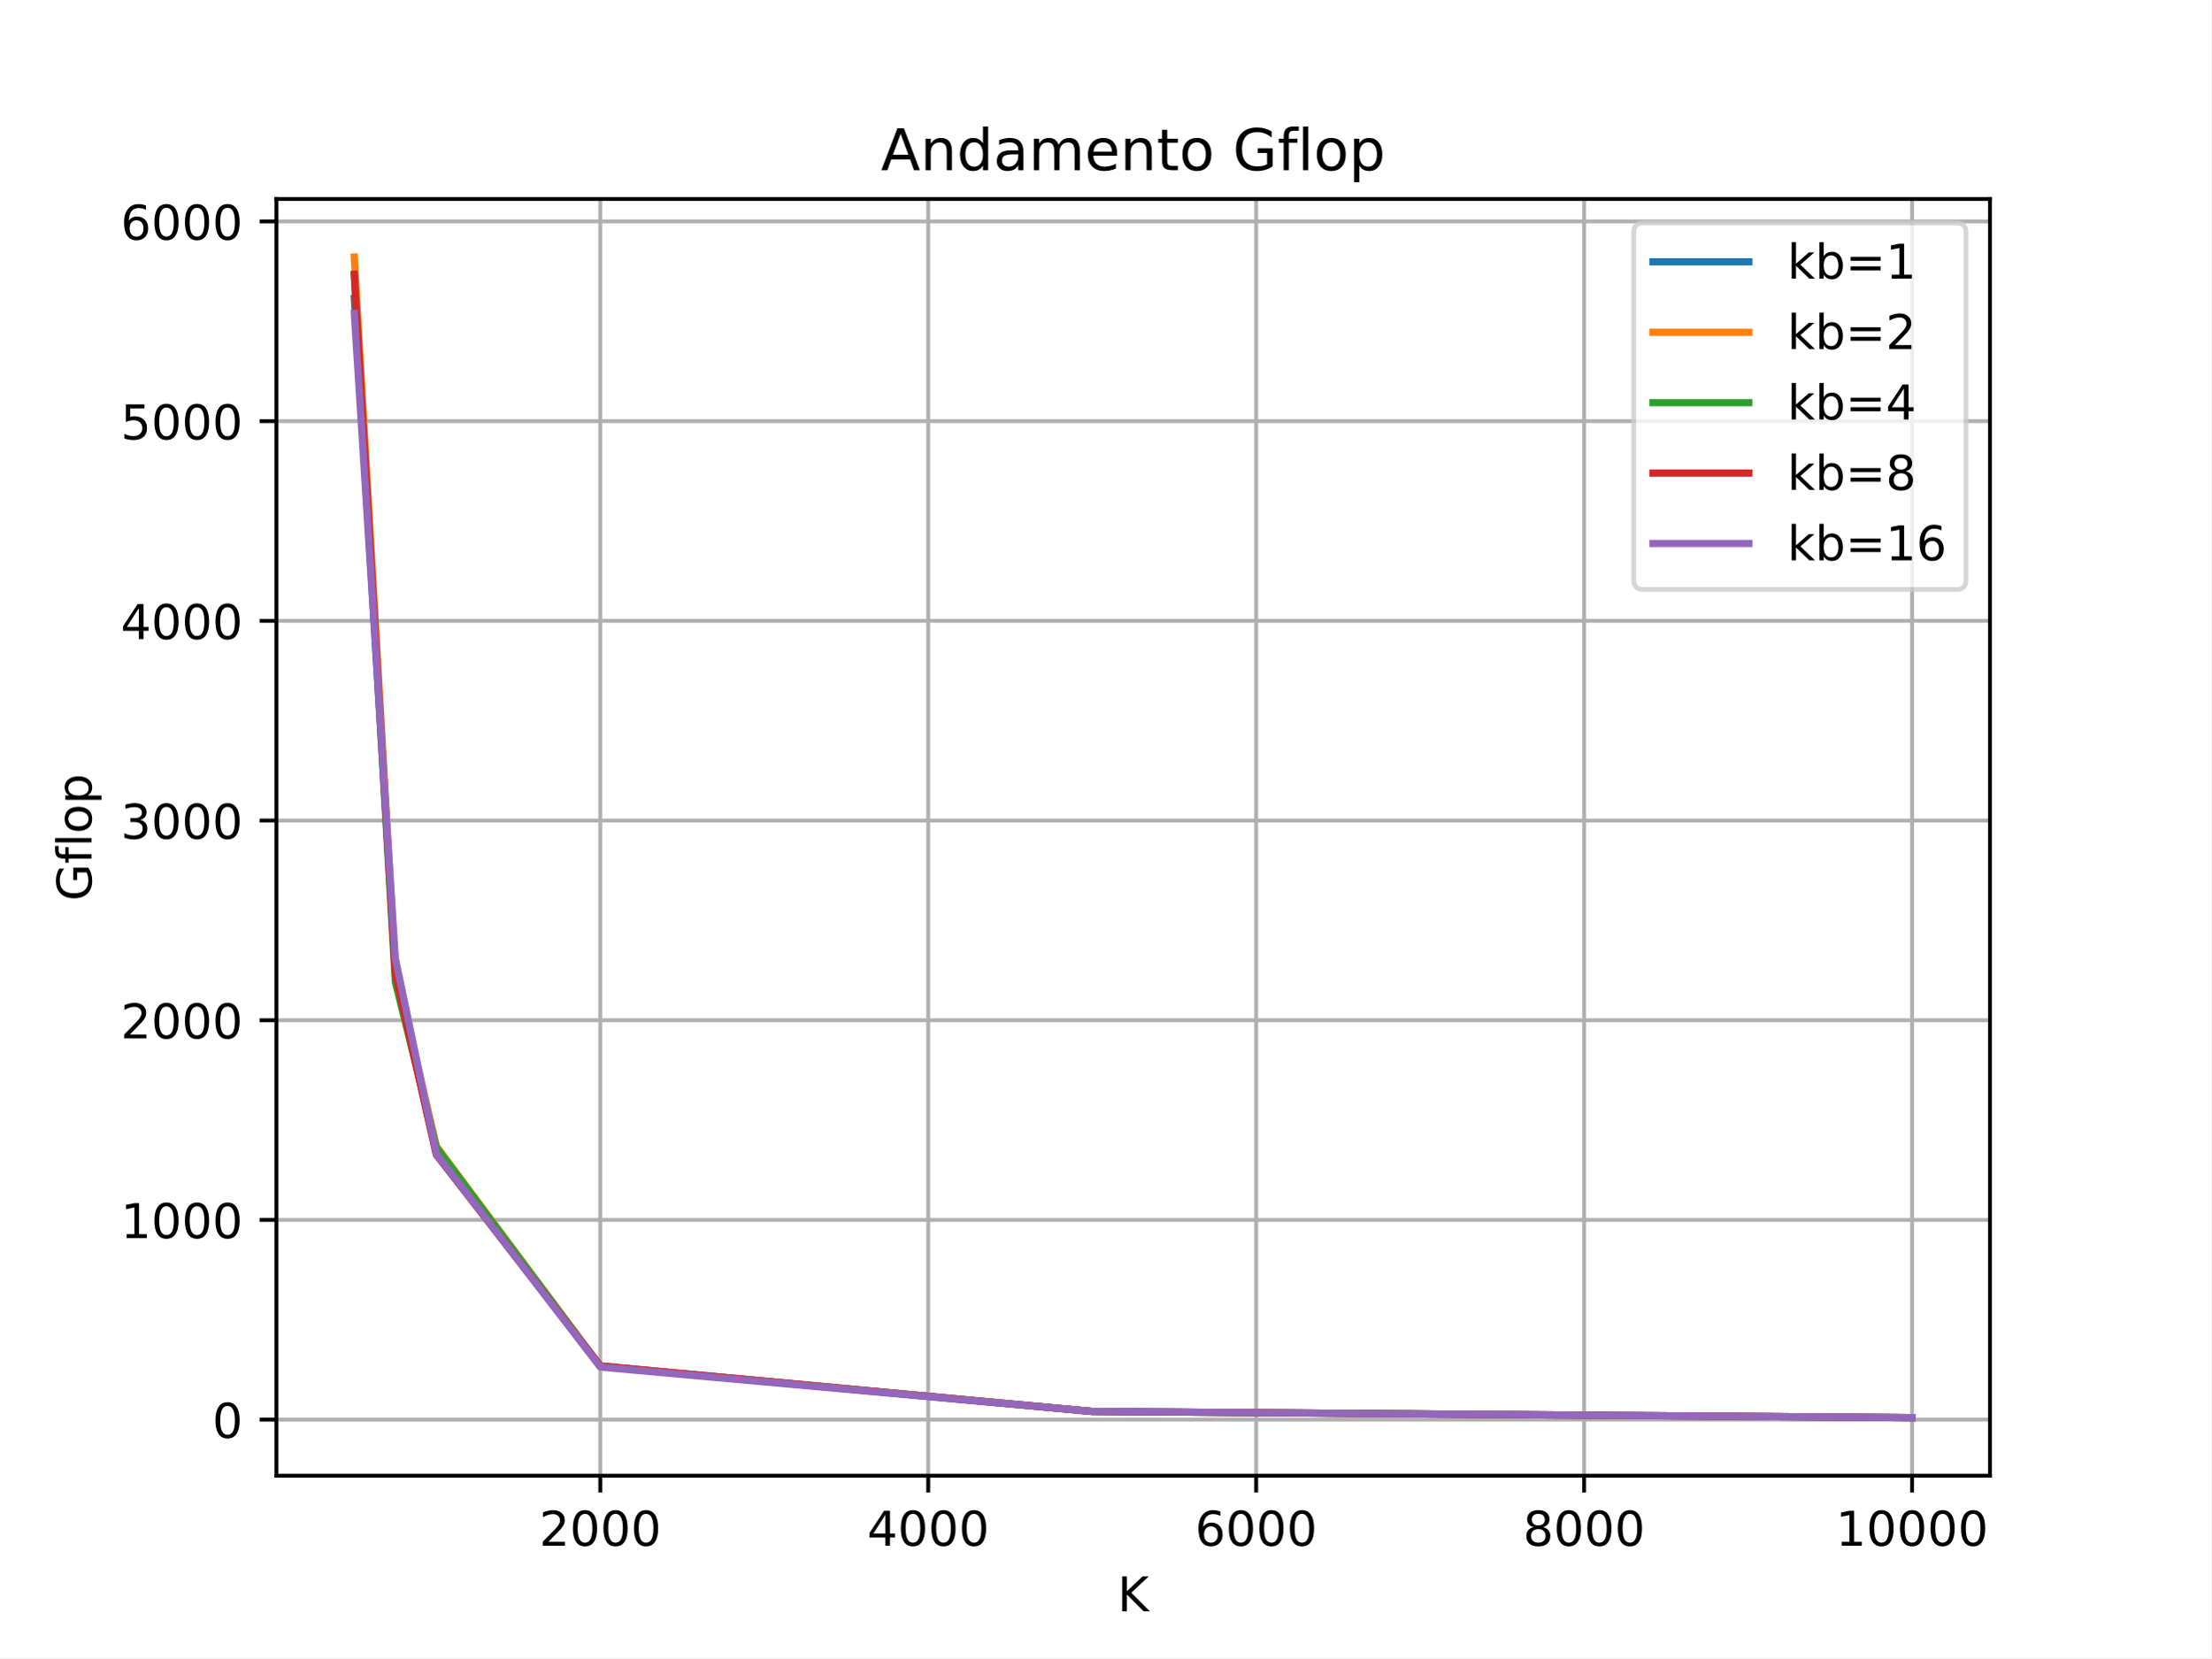
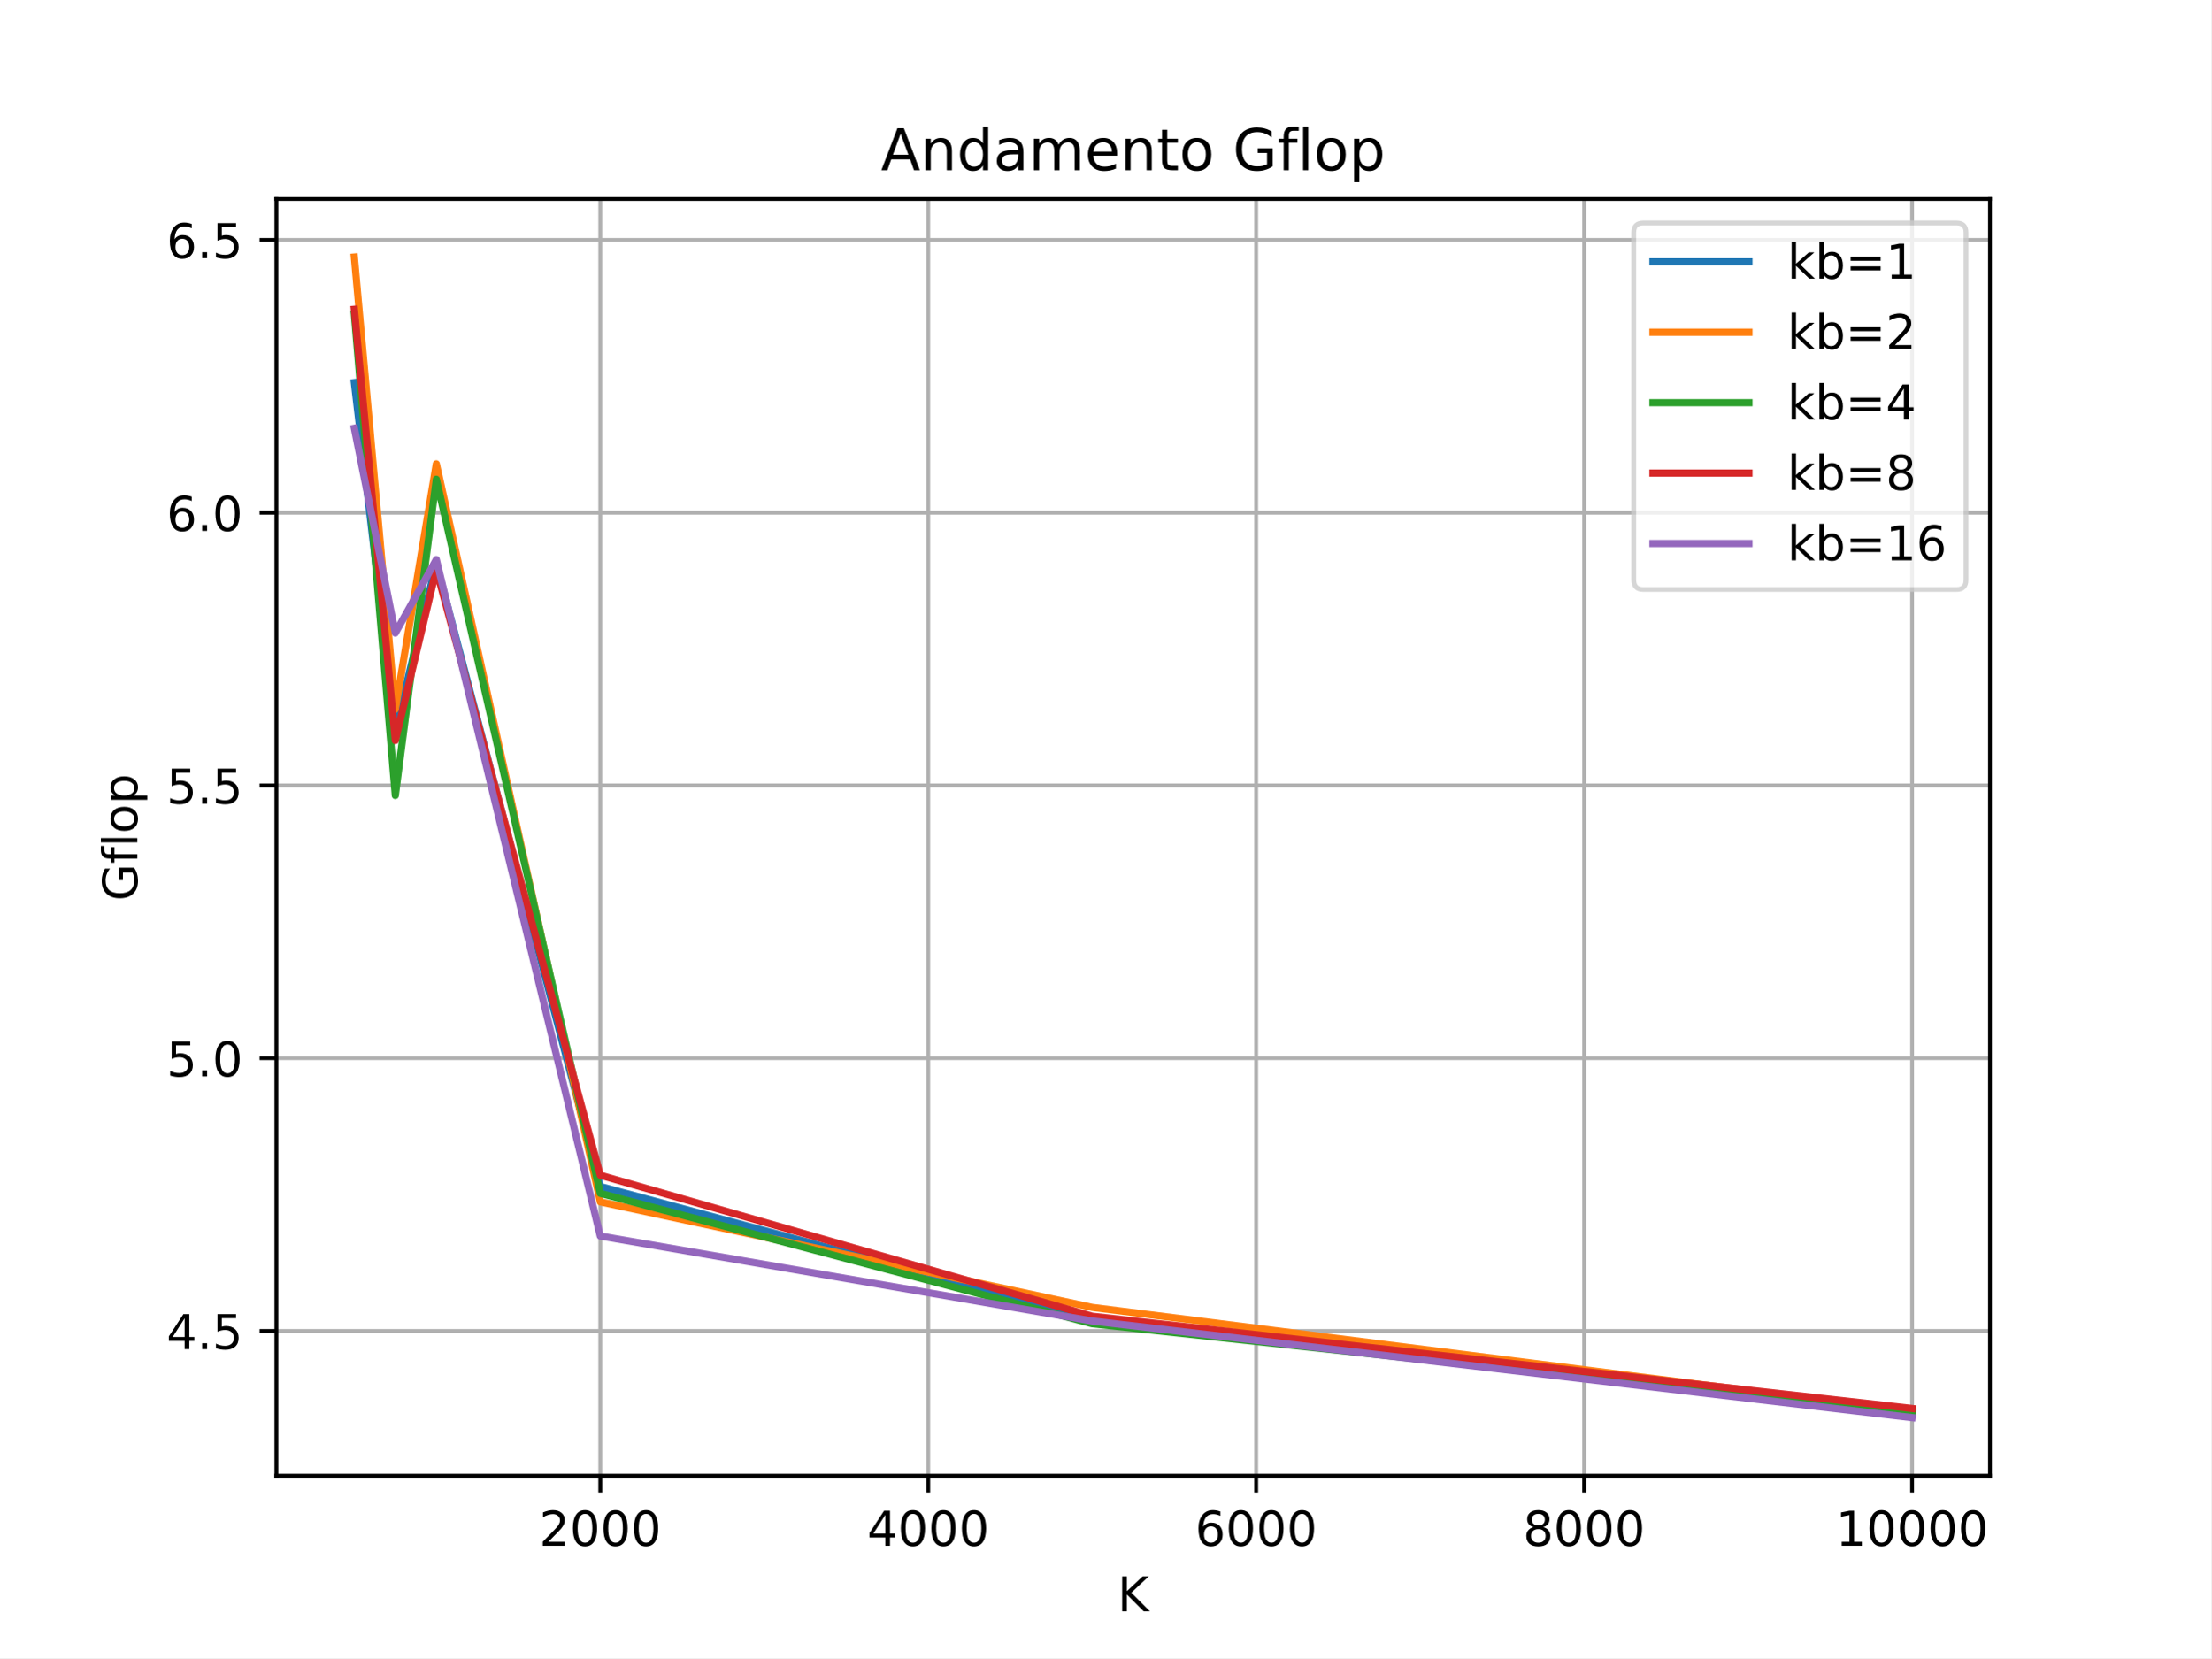
<svg xmlns="http://www.w3.org/2000/svg" xmlns:xlink="http://www.w3.org/1999/xlink" width="460.8pt" height="345.6pt" viewBox="0 0 460.8 345.6" version="1.1">
  <defs>
    <style type="text/css">*{stroke-linejoin: round; stroke-linecap: butt}</style>
  </defs>
  <g id="figure_1">
    <g id="patch_1">
      <path d="M 0 345.6  L 460.8 345.6  L 460.8 0  L 0 0  z " style="fill: #ffffff" />
    </g>
    <g id="axes_1">
      <g id="patch_2">
        <path d="M 57.6 307.584  L 414.72 307.584  L 414.72 41.472  L 57.6 41.472  z " style="fill: #ffffff" />
      </g>
      <g id="matplotlib.axis_1">
        <g id="xtick_1">
          <g id="line2d_1">
-             <path d="M 125.094 307.584  L 125.094 41.472  " clip-path="url(#pf4c944eed8)" style="fill: none; stroke: #b0b0b0; stroke-width: 0.8; stroke-linecap: square" />
+             <path d="M 125.094 307.584  L 125.094 41.472  " clip-path="url(#pa78551fc61)" style="fill: none; stroke: #b0b0b0; stroke-width: 0.8; stroke-linecap: square" />
          </g>
          <g id="line2d_2">
            <defs>
-               <path id="m364b239ade" d="M 0 0  L 0 3.5  " style="stroke: #000000; stroke-width: 0.8" />
-             </defs>
-             <g>
-               <use xlink:href="#m364b239ade" x="125.094" y="307.584" style="stroke: #000000; stroke-width: 0.8" />
+               <path id="m3f046bd1a7" d="M 0 0  L 0 3.5  " style="stroke: #000000; stroke-width: 0.8" />
+             </defs>
+             <g>
+               <use xlink:href="#m3f046bd1a7" x="125.094" y="307.584" style="stroke: #000000; stroke-width: 0.8" />
            </g>
          </g>
          <g id="text_1">
            <g transform="translate(112.369 322.1824) scale(0.1 -0.1)">
              <defs>
                <path id="DejaVuSans-32" d="M 1228 531  L 3431 531  L 3431 0  L 469 0  L 469 531  Q 828 903 1448 1529  Q 2069 2156 2228 2338  Q 2531 2678 2651 2914  Q 2772 3150 2772 3378  Q 2772 3750 2511 3984  Q 2250 4219 1831 4219  Q 1534 4219 1204 4116  Q 875 4013 500 3803  L 500 4441  Q 881 4594 1212 4672  Q 1544 4750 1819 4750  Q 2544 4750 2975 4387  Q 3406 4025 3406 3419  Q 3406 3131 3298 2873  Q 3191 2616 2906 2266  Q 2828 2175 2409 1742  Q 1991 1309 1228 531  z " transform="scale(0.015625)" />
                <path id="DejaVuSans-30" d="M 2034 4250  Q 1547 4250 1301 3770  Q 1056 3291 1056 2328  Q 1056 1369 1301 889  Q 1547 409 2034 409  Q 2525 409 2770 889  Q 3016 1369 3016 2328  Q 3016 3291 2770 3770  Q 2525 4250 2034 4250  z M 2034 4750  Q 2819 4750 3233 4129  Q 3647 3509 3647 2328  Q 3647 1150 3233 529  Q 2819 -91 2034 -91  Q 1250 -91 836 529  Q 422 1150 422 2328  Q 422 3509 836 4129  Q 1250 4750 2034 4750  z " transform="scale(0.015625)" />
              </defs>
              <use xlink:href="#DejaVuSans-32" />
              <use xlink:href="#DejaVuSans-30" x="63.623" />
              <use xlink:href="#DejaVuSans-30" x="127.246" />
              <use xlink:href="#DejaVuSans-30" x="190.869" />
            </g>
          </g>
        </g>
        <g id="xtick_2">
          <g id="line2d_3">
-             <path d="M 193.442 307.584  L 193.442 41.472  " clip-path="url(#pf4c944eed8)" style="fill: none; stroke: #b0b0b0; stroke-width: 0.8; stroke-linecap: square" />
+             <path d="M 193.442 307.584  L 193.442 41.472  " clip-path="url(#pa78551fc61)" style="fill: none; stroke: #b0b0b0; stroke-width: 0.8; stroke-linecap: square" />
          </g>
          <g id="line2d_4">
            <g>
-               <use xlink:href="#m364b239ade" x="193.442" y="307.584" style="stroke: #000000; stroke-width: 0.8" />
+               <use xlink:href="#m3f046bd1a7" x="193.442" y="307.584" style="stroke: #000000; stroke-width: 0.8" />
            </g>
          </g>
          <g id="text_2">
            <g transform="translate(180.7173 322.1824) scale(0.1 -0.1)">
              <defs>
                <path id="DejaVuSans-34" d="M 2419 4116  L 825 1625  L 2419 1625  L 2419 4116  z M 2253 4666  L 3047 4666  L 3047 1625  L 3713 1625  L 3713 1100  L 3047 1100  L 3047 0  L 2419 0  L 2419 1100  L 313 1100  L 313 1709  L 2253 4666  z " transform="scale(0.015625)" />
              </defs>
              <use xlink:href="#DejaVuSans-34" />
              <use xlink:href="#DejaVuSans-30" x="63.623" />
              <use xlink:href="#DejaVuSans-30" x="127.246" />
              <use xlink:href="#DejaVuSans-30" x="190.869" />
            </g>
          </g>
        </g>
        <g id="xtick_3">
          <g id="line2d_5">
-             <path d="M 261.791 307.584  L 261.791 41.472  " clip-path="url(#pf4c944eed8)" style="fill: none; stroke: #b0b0b0; stroke-width: 0.8; stroke-linecap: square" />
+             <path d="M 261.791 307.584  L 261.791 41.472  " clip-path="url(#pa78551fc61)" style="fill: none; stroke: #b0b0b0; stroke-width: 0.8; stroke-linecap: square" />
          </g>
          <g id="line2d_6">
            <g>
-               <use xlink:href="#m364b239ade" x="261.791" y="307.584" style="stroke: #000000; stroke-width: 0.8" />
+               <use xlink:href="#m3f046bd1a7" x="261.791" y="307.584" style="stroke: #000000; stroke-width: 0.8" />
            </g>
          </g>
          <g id="text_3">
            <g transform="translate(249.0656 322.1824) scale(0.1 -0.1)">
              <defs>
                <path id="DejaVuSans-36" d="M 2113 2584  Q 1688 2584 1439 2293  Q 1191 2003 1191 1497  Q 1191 994 1439 701  Q 1688 409 2113 409  Q 2538 409 2786 701  Q 3034 994 3034 1497  Q 3034 2003 2786 2293  Q 2538 2584 2113 2584  z M 3366 4563  L 3366 3988  Q 3128 4100 2886 4159  Q 2644 4219 2406 4219  Q 1781 4219 1451 3797  Q 1122 3375 1075 2522  Q 1259 2794 1537 2939  Q 1816 3084 2150 3084  Q 2853 3084 3261 2657  Q 3669 2231 3669 1497  Q 3669 778 3244 343  Q 2819 -91 2113 -91  Q 1303 -91 875 529  Q 447 1150 447 2328  Q 447 3434 972 4092  Q 1497 4750 2381 4750  Q 2619 4750 2861 4703  Q 3103 4656 3366 4563  z " transform="scale(0.015625)" />
              </defs>
              <use xlink:href="#DejaVuSans-36" />
              <use xlink:href="#DejaVuSans-30" x="63.623" />
              <use xlink:href="#DejaVuSans-30" x="127.246" />
              <use xlink:href="#DejaVuSans-30" x="190.869" />
            </g>
          </g>
        </g>
        <g id="xtick_4">
          <g id="line2d_7">
-             <path d="M 330.139 307.584  L 330.139 41.472  " clip-path="url(#pf4c944eed8)" style="fill: none; stroke: #b0b0b0; stroke-width: 0.8; stroke-linecap: square" />
+             <path d="M 330.139 307.584  L 330.139 41.472  " clip-path="url(#pa78551fc61)" style="fill: none; stroke: #b0b0b0; stroke-width: 0.8; stroke-linecap: square" />
          </g>
          <g id="line2d_8">
            <g>
-               <use xlink:href="#m364b239ade" x="330.139" y="307.584" style="stroke: #000000; stroke-width: 0.8" />
+               <use xlink:href="#m3f046bd1a7" x="330.139" y="307.584" style="stroke: #000000; stroke-width: 0.8" />
            </g>
          </g>
          <g id="text_4">
            <g transform="translate(317.4139 322.1824) scale(0.1 -0.1)">
              <defs>
                <path id="DejaVuSans-38" d="M 2034 2216  Q 1584 2216 1326 1975  Q 1069 1734 1069 1313  Q 1069 891 1326 650  Q 1584 409 2034 409  Q 2484 409 2743 651  Q 3003 894 3003 1313  Q 3003 1734 2745 1975  Q 2488 2216 2034 2216  z M 1403 2484  Q 997 2584 770 2862  Q 544 3141 544 3541  Q 544 4100 942 4425  Q 1341 4750 2034 4750  Q 2731 4750 3128 4425  Q 3525 4100 3525 3541  Q 3525 3141 3298 2862  Q 3072 2584 2669 2484  Q 3125 2378 3379 2068  Q 3634 1759 3634 1313  Q 3634 634 3220 271  Q 2806 -91 2034 -91  Q 1263 -91 848 271  Q 434 634 434 1313  Q 434 1759 690 2068  Q 947 2378 1403 2484  z M 1172 3481  Q 1172 3119 1398 2916  Q 1625 2713 2034 2713  Q 2441 2713 2670 2916  Q 2900 3119 2900 3481  Q 2900 3844 2670 4047  Q 2441 4250 2034 4250  Q 1625 4250 1398 4047  Q 1172 3844 1172 3481  z " transform="scale(0.015625)" />
              </defs>
              <use xlink:href="#DejaVuSans-38" />
              <use xlink:href="#DejaVuSans-30" x="63.623" />
              <use xlink:href="#DejaVuSans-30" x="127.246" />
              <use xlink:href="#DejaVuSans-30" x="190.869" />
            </g>
          </g>
        </g>
        <g id="xtick_5">
          <g id="line2d_9">
-             <path d="M 398.487 307.584  L 398.487 41.472  " clip-path="url(#pf4c944eed8)" style="fill: none; stroke: #b0b0b0; stroke-width: 0.8; stroke-linecap: square" />
+             <path d="M 398.487 307.584  L 398.487 41.472  " clip-path="url(#pa78551fc61)" style="fill: none; stroke: #b0b0b0; stroke-width: 0.8; stroke-linecap: square" />
          </g>
          <g id="line2d_10">
            <g>
-               <use xlink:href="#m364b239ade" x="398.487" y="307.584" style="stroke: #000000; stroke-width: 0.8" />
+               <use xlink:href="#m3f046bd1a7" x="398.487" y="307.584" style="stroke: #000000; stroke-width: 0.8" />
            </g>
          </g>
          <g id="text_5">
            <g transform="translate(382.581 322.1824) scale(0.1 -0.1)">
              <defs>
                <path id="DejaVuSans-31" d="M 794 531  L 1825 531  L 1825 4091  L 703 3866  L 703 4441  L 1819 4666  L 2450 4666  L 2450 531  L 3481 531  L 3481 0  L 794 0  L 794 531  z " transform="scale(0.015625)" />
              </defs>
              <use xlink:href="#DejaVuSans-31" />
              <use xlink:href="#DejaVuSans-30" x="63.623" />
              <use xlink:href="#DejaVuSans-30" x="127.246" />
              <use xlink:href="#DejaVuSans-30" x="190.869" />
              <use xlink:href="#DejaVuSans-30" x="254.492" />
            </g>
          </g>
        </g>
        <g id="text_6">
          <g transform="translate(232.8811 335.8606) scale(0.1 -0.1)">
            <defs>
              <path id="DejaVuSans-4b" d="M 628 4666  L 1259 4666  L 1259 2694  L 3353 4666  L 4166 4666  L 1850 2491  L 4331 0  L 3500 0  L 1259 2247  L 1259 0  L 628 0  L 628 4666  z " transform="scale(0.015625)" />
            </defs>
            <use xlink:href="#DejaVuSans-4b" />
          </g>
        </g>
      </g>
      <g id="matplotlib.axis_2">
        <g id="ytick_1">
          <g id="line2d_11">
-             <path d="M 57.6 295.895  L 414.72 295.895  " clip-path="url(#pf4c944eed8)" style="fill: none; stroke: #b0b0b0; stroke-width: 0.8; stroke-linecap: square" />
+             <path d="M 57.6 277.404  L 414.72 277.404  " clip-path="url(#pa78551fc61)" style="fill: none; stroke: #b0b0b0; stroke-width: 0.8; stroke-linecap: square" />
          </g>
          <g id="line2d_12">
            <defs>
-               <path id="m6dbab67604" d="M 0 0  L -3.5 0  " style="stroke: #000000; stroke-width: 0.8" />
-             </defs>
-             <g>
-               <use xlink:href="#m6dbab67604" x="57.6" y="295.895" style="stroke: #000000; stroke-width: 0.8" />
+               <path id="m34670c5e4b" d="M 0 0  L -3.5 0  " style="stroke: #000000; stroke-width: 0.8" />
+             </defs>
+             <g>
+               <use xlink:href="#m34670c5e4b" x="57.6" y="277.404" style="stroke: #000000; stroke-width: 0.8" />
            </g>
          </g>
          <g id="text_7">
-             <g transform="translate(44.2375 299.6938) scale(0.1 -0.1)">
-               <use xlink:href="#DejaVuSans-30" />
+             <g transform="translate(34.69687 281.2031) scale(0.1 -0.1)">
+               <defs>
+                 <path id="DejaVuSans-2e" d="M 684 794  L 1344 794  L 1344 0  L 684 0  L 684 794  z " transform="scale(0.015625)" />
+                 <path id="DejaVuSans-35" d="M 691 4666  L 3169 4666  L 3169 4134  L 1269 4134  L 1269 2991  Q 1406 3038 1543 3061  Q 1681 3084 1819 3084  Q 2600 3084 3056 2656  Q 3513 2228 3513 1497  Q 3513 744 3044 326  Q 2575 -91 1722 -91  Q 1428 -91 1123 -41  Q 819 9 494 109  L 494 744  Q 775 591 1075 516  Q 1375 441 1709 441  Q 2250 441 2565 725  Q 2881 1009 2881 1497  Q 2881 1984 2565 2268  Q 2250 2553 1709 2553  Q 1456 2553 1204 2497  Q 953 2441 691 2322  L 691 4666  z " transform="scale(0.015625)" />
+               </defs>
+               <use xlink:href="#DejaVuSans-34" />
+               <use xlink:href="#DejaVuSans-2e" x="63.623" />
+               <use xlink:href="#DejaVuSans-35" x="95.41" />
            </g>
          </g>
        </g>
        <g id="ytick_2">
          <g id="line2d_13">
-             <path d="M 57.6 254.271  L 414.72 254.271  " clip-path="url(#pf4c944eed8)" style="fill: none; stroke: #b0b0b0; stroke-width: 0.8; stroke-linecap: square" />
+             <path d="M 57.6 220.554  L 414.72 220.554  " clip-path="url(#pa78551fc61)" style="fill: none; stroke: #b0b0b0; stroke-width: 0.8; stroke-linecap: square" />
          </g>
          <g id="line2d_14">
            <g>
-               <use xlink:href="#m6dbab67604" x="57.6" y="254.271" style="stroke: #000000; stroke-width: 0.8" />
+               <use xlink:href="#m34670c5e4b" x="57.6" y="220.554" style="stroke: #000000; stroke-width: 0.8" />
            </g>
          </g>
          <g id="text_8">
-             <g transform="translate(25.15 258.0698) scale(0.1 -0.1)">
-               <use xlink:href="#DejaVuSans-31" />
-               <use xlink:href="#DejaVuSans-30" x="63.623" />
-               <use xlink:href="#DejaVuSans-30" x="127.246" />
-               <use xlink:href="#DejaVuSans-30" x="190.869" />
+             <g transform="translate(34.69687 224.3537) scale(0.1 -0.1)">
+               <use xlink:href="#DejaVuSans-35" />
+               <use xlink:href="#DejaVuSans-2e" x="63.623" />
+               <use xlink:href="#DejaVuSans-30" x="95.41" />
            </g>
          </g>
        </g>
        <g id="ytick_3">
          <g id="line2d_15">
-             <path d="M 57.6 212.647  L 414.72 212.647  " clip-path="url(#pf4c944eed8)" style="fill: none; stroke: #b0b0b0; stroke-width: 0.8; stroke-linecap: square" />
+             <path d="M 57.6 163.705  L 414.72 163.705  " clip-path="url(#pa78551fc61)" style="fill: none; stroke: #b0b0b0; stroke-width: 0.8; stroke-linecap: square" />
          </g>
          <g id="line2d_16">
            <g>
-               <use xlink:href="#m6dbab67604" x="57.6" y="212.647" style="stroke: #000000; stroke-width: 0.8" />
+               <use xlink:href="#m34670c5e4b" x="57.6" y="163.705" style="stroke: #000000; stroke-width: 0.8" />
            </g>
          </g>
          <g id="text_9">
-             <g transform="translate(25.15 216.4459) scale(0.1 -0.1)">
-               <use xlink:href="#DejaVuSans-32" />
-               <use xlink:href="#DejaVuSans-30" x="63.623" />
-               <use xlink:href="#DejaVuSans-30" x="127.246" />
-               <use xlink:href="#DejaVuSans-30" x="190.869" />
+             <g transform="translate(34.69687 167.5043) scale(0.1 -0.1)">
+               <use xlink:href="#DejaVuSans-35" />
+               <use xlink:href="#DejaVuSans-2e" x="63.623" />
+               <use xlink:href="#DejaVuSans-35" x="95.41" />
            </g>
          </g>
        </g>
        <g id="ytick_4">
          <g id="line2d_17">
-             <path d="M 57.6 171.023  L 414.72 171.023  " clip-path="url(#pf4c944eed8)" style="fill: none; stroke: #b0b0b0; stroke-width: 0.8; stroke-linecap: square" />
+             <path d="M 57.6 106.856  L 414.72 106.856  " clip-path="url(#pa78551fc61)" style="fill: none; stroke: #b0b0b0; stroke-width: 0.8; stroke-linecap: square" />
          </g>
          <g id="line2d_18">
            <g>
-               <use xlink:href="#m6dbab67604" x="57.6" y="171.023" style="stroke: #000000; stroke-width: 0.8" />
+               <use xlink:href="#m34670c5e4b" x="57.6" y="106.856" style="stroke: #000000; stroke-width: 0.8" />
            </g>
          </g>
          <g id="text_10">
-             <g transform="translate(25.15 174.8219) scale(0.1 -0.1)">
-               <defs>
-                 <path id="DejaVuSans-33" d="M 2597 2516  Q 3050 2419 3304 2112  Q 3559 1806 3559 1356  Q 3559 666 3084 287  Q 2609 -91 1734 -91  Q 1441 -91 1130 -33  Q 819 25 488 141  L 488 750  Q 750 597 1062 519  Q 1375 441 1716 441  Q 2309 441 2620 675  Q 2931 909 2931 1356  Q 2931 1769 2642 2001  Q 2353 2234 1838 2234  L 1294 2234  L 1294 2753  L 1863 2753  Q 2328 2753 2575 2939  Q 2822 3125 2822 3475  Q 2822 3834 2567 4026  Q 2313 4219 1838 4219  Q 1578 4219 1281 4162  Q 984 4106 628 3988  L 628 4550  Q 988 4650 1302 4700  Q 1616 4750 1894 4750  Q 2613 4750 3031 4423  Q 3450 4097 3450 3541  Q 3450 3153 3228 2886  Q 3006 2619 2597 2516  z " transform="scale(0.015625)" />
-               </defs>
-               <use xlink:href="#DejaVuSans-33" />
-               <use xlink:href="#DejaVuSans-30" x="63.623" />
-               <use xlink:href="#DejaVuSans-30" x="127.246" />
-               <use xlink:href="#DejaVuSans-30" x="190.869" />
+             <g transform="translate(34.69687 110.6548) scale(0.1 -0.1)">
+               <use xlink:href="#DejaVuSans-36" />
+               <use xlink:href="#DejaVuSans-2e" x="63.623" />
+               <use xlink:href="#DejaVuSans-30" x="95.41" />
            </g>
          </g>
        </g>
        <g id="ytick_5">
          <g id="line2d_19">
-             <path d="M 57.6 129.399  L 414.72 129.399  " clip-path="url(#pf4c944eed8)" style="fill: none; stroke: #b0b0b0; stroke-width: 0.8; stroke-linecap: square" />
+             <path d="M 57.6 50.006  L 414.72 50.006  " clip-path="url(#pa78551fc61)" style="fill: none; stroke: #b0b0b0; stroke-width: 0.8; stroke-linecap: square" />
          </g>
          <g id="line2d_20">
            <g>
-               <use xlink:href="#m6dbab67604" x="57.6" y="129.399" style="stroke: #000000; stroke-width: 0.8" />
+               <use xlink:href="#m34670c5e4b" x="57.6" y="50.006" style="stroke: #000000; stroke-width: 0.8" />
            </g>
          </g>
          <g id="text_11">
-             <g transform="translate(25.15 133.198) scale(0.1 -0.1)">
-               <use xlink:href="#DejaVuSans-34" />
-               <use xlink:href="#DejaVuSans-30" x="63.623" />
-               <use xlink:href="#DejaVuSans-30" x="127.246" />
-               <use xlink:href="#DejaVuSans-30" x="190.869" />
-             </g>
-           </g>
-         </g>
-         <g id="ytick_6">
-           <g id="line2d_21">
-             <path d="M 57.6 87.775  L 414.72 87.775  " clip-path="url(#pf4c944eed8)" style="fill: none; stroke: #b0b0b0; stroke-width: 0.8; stroke-linecap: square" />
-           </g>
-           <g id="line2d_22">
-             <g>
-               <use xlink:href="#m6dbab67604" x="57.6" y="87.775" style="stroke: #000000; stroke-width: 0.8" />
-             </g>
-           </g>
-           <g id="text_12">
-             <g transform="translate(25.15 91.57403) scale(0.1 -0.1)">
-               <defs>
-                 <path id="DejaVuSans-35" d="M 691 4666  L 3169 4666  L 3169 4134  L 1269 4134  L 1269 2991  Q 1406 3038 1543 3061  Q 1681 3084 1819 3084  Q 2600 3084 3056 2656  Q 3513 2228 3513 1497  Q 3513 744 3044 326  Q 2575 -91 1722 -91  Q 1428 -91 1123 -41  Q 819 9 494 109  L 494 744  Q 775 591 1075 516  Q 1375 441 1709 441  Q 2250 441 2565 725  Q 2881 1009 2881 1497  Q 2881 1984 2565 2268  Q 2250 2553 1709 2553  Q 1456 2553 1204 2497  Q 953 2441 691 2322  L 691 4666  z " transform="scale(0.015625)" />
-               </defs>
-               <use xlink:href="#DejaVuSans-35" />
-               <use xlink:href="#DejaVuSans-30" x="63.623" />
-               <use xlink:href="#DejaVuSans-30" x="127.246" />
-               <use xlink:href="#DejaVuSans-30" x="190.869" />
-             </g>
-           </g>
-         </g>
-         <g id="ytick_7">
-           <g id="line2d_23">
-             <path d="M 57.6 46.151  L 414.72 46.151  " clip-path="url(#pf4c944eed8)" style="fill: none; stroke: #b0b0b0; stroke-width: 0.8; stroke-linecap: square" />
-           </g>
-           <g id="line2d_24">
-             <g>
-               <use xlink:href="#m6dbab67604" x="57.6" y="46.151" style="stroke: #000000; stroke-width: 0.8" />
-             </g>
-           </g>
-           <g id="text_13">
-             <g transform="translate(25.15 49.95009) scale(0.1 -0.1)">
+             <g transform="translate(34.69687 53.80543) scale(0.1 -0.1)">
              <use xlink:href="#DejaVuSans-36" />
-               <use xlink:href="#DejaVuSans-30" x="63.623" />
-               <use xlink:href="#DejaVuSans-30" x="127.246" />
-               <use xlink:href="#DejaVuSans-30" x="190.869" />
-             </g>
-           </g>
-         </g>
-         <g id="text_14">
-           <g transform="translate(19.07031 187.785) rotate(-90) scale(0.1 -0.1)">
+               <use xlink:href="#DejaVuSans-2e" x="63.623" />
+               <use xlink:href="#DejaVuSans-35" x="95.41" />
+             </g>
+           </g>
+         </g>
+         <g id="text_12">
+           <g transform="translate(28.61719 187.785) rotate(-90) scale(0.1 -0.1)">
            <defs>
              <path id="DejaVuSans-47" d="M 3809 666  L 3809 1919  L 2778 1919  L 2778 2438  L 4434 2438  L 4434 434  Q 4069 175 3628 42  Q 3188 -91 2688 -91  Q 1594 -91 976 548  Q 359 1188 359 2328  Q 359 3472 976 4111  Q 1594 4750 2688 4750  Q 3144 4750 3555 4637  Q 3966 4525 4313 4306  L 4313 3634  Q 3963 3931 3569 4081  Q 3175 4231 2741 4231  Q 1884 4231 1454 3753  Q 1025 3275 1025 2328  Q 1025 1384 1454 906  Q 1884 428 2741 428  Q 3075 428 3337 486  Q 3600 544 3809 666  z " transform="scale(0.015625)" />
              <path id="DejaVuSans-66" d="M 2375 4863  L 2375 4384  L 1825 4384  Q 1516 4384 1395 4259  Q 1275 4134 1275 3809  L 1275 3500  L 2222 3500  L 2222 3053  L 1275 3053  L 1275 0  L 697 0  L 697 3053  L 147 3053  L 147 3500  L 697 3500  L 697 3744  Q 697 4328 969 4595  Q 1241 4863 1831 4863  L 2375 4863  z " transform="scale(0.015625)" />
              <path id="DejaVuSans-6c" d="M 603 4863  L 1178 4863  L 1178 0  L 603 0  L 603 4863  z " transform="scale(0.015625)" />
              <path id="DejaVuSans-6f" d="M 1959 3097  Q 1497 3097 1228 2736  Q 959 2375 959 1747  Q 959 1119 1226 758  Q 1494 397 1959 397  Q 2419 397 2687 759  Q 2956 1122 2956 1747  Q 2956 2369 2687 2733  Q 2419 3097 1959 3097  z M 1959 3584  Q 2709 3584 3137 3096  Q 3566 2609 3566 1747  Q 3566 888 3137 398  Q 2709 -91 1959 -91  Q 1206 -91 779 398  Q 353 888 353 1747  Q 353 2609 779 3096  Q 1206 3584 1959 3584  z " transform="scale(0.015625)" />
              <path id="DejaVuSans-70" d="M 1159 525  L 1159 -1331  L 581 -1331  L 581 3500  L 1159 3500  L 1159 2969  Q 1341 3281 1617 3432  Q 1894 3584 2278 3584  Q 2916 3584 3314 3078  Q 3713 2572 3713 1747  Q 3713 922 3314 415  Q 2916 -91 2278 -91  Q 1894 -91 1617 61  Q 1341 213 1159 525  z M 3116 1747  Q 3116 2381 2855 2742  Q 2594 3103 2138 3103  Q 1681 3103 1420 2742  Q 1159 2381 1159 1747  Q 1159 1113 1420 752  Q 1681 391 2138 391  Q 2594 391 2855 752  Q 3116 1113 3116 1747  z " transform="scale(0.015625)" />
            </defs>
            <use xlink:href="#DejaVuSans-47" />
            <use xlink:href="#DejaVuSans-66" x="77.49" />
            <use xlink:href="#DejaVuSans-6c" x="112.695" />
            <use xlink:href="#DejaVuSans-6f" x="140.479" />
            <use xlink:href="#DejaVuSans-70" x="201.66" />
          </g>
        </g>
      </g>
+       <g id="line2d_21">
+         <path d="M 73.833 79.738  L 82.376 152  L 90.92 117.392  L 125.094 247.299  L 227.616 274.878  L 398.487 294.16  " clip-path="url(#pa78551fc61)" style="fill: none; stroke: #1f77b4; stroke-width: 1.5; stroke-linecap: square" />
+       </g>
+       <g id="line2d_22">
+         <path d="M 73.833 53.568  L 82.376 147.829  L 90.92 96.682  L 125.094 250.514  L 227.616 272.509  L 398.487 294.167  " clip-path="url(#pa78551fc61)" style="fill: none; stroke: #ff7f0e; stroke-width: 1.5; stroke-linecap: square" />
+       </g>
+       <g id="line2d_23">
+         <path d="M 73.833 65.486  L 82.376 165.801  L 90.92 99.89  L 125.094 248.737  L 227.616 275.916  L 398.487 294.389  " clip-path="url(#pa78551fc61)" style="fill: none; stroke: #2ca02c; stroke-width: 1.5; stroke-linecap: square" />
+       </g>
+       <g id="line2d_24">
+         <path d="M 73.833 64.457  L 82.376 154.348  L 90.92 118.68  L 125.094 244.953  L 227.616 274.345  L 398.487 293.58  " clip-path="url(#pa78551fc61)" style="fill: none; stroke: #d62728; stroke-width: 1.5; stroke-linecap: square" />
+       </g>
      <g id="line2d_25">
-         <path d="M 73.833 62.19  L 82.376 202.608  L 90.92 240.57  L 125.094 284.739  L 227.616 294.2  L 398.487 295.487  " clip-path="url(#pf4c944eed8)" style="fill: none; stroke: #1f77b4; stroke-width: 1.5; stroke-linecap: square" />
-       </g>
-       <g id="line2d_26">
-         <path d="M 73.833 53.568  L 82.376 201.997  L 90.92 238.864  L 125.094 284.805  L 227.616 294.193  L 398.487 295.487  " clip-path="url(#pf4c944eed8)" style="fill: none; stroke: #ff7f0e; stroke-width: 1.5; stroke-linecap: square" />
-       </g>
-       <g id="line2d_27">
-         <path d="M 73.833 57.495  L 82.376 204.629  L 90.92 239.128  L 125.094 284.768  L 227.616 294.204  L 398.487 295.487  " clip-path="url(#pf4c944eed8)" style="fill: none; stroke: #2ca02c; stroke-width: 1.5; stroke-linecap: square" />
-       </g>
-       <g id="line2d_28">
-         <path d="M 73.833 57.156  L 82.376 202.952  L 90.92 240.676  L 125.094 284.69  L 227.616 294.199  L 398.487 295.486  " clip-path="url(#pf4c944eed8)" style="fill: none; stroke: #d62728; stroke-width: 1.5; stroke-linecap: square" />
-       </g>
-       <g id="line2d_29">
-         <path d="M 73.833 65.323  L 82.376 199.671  L 90.92 240.506  L 125.094 284.951  L 227.616 294.202  L 398.487 295.488  " clip-path="url(#pf4c944eed8)" style="fill: none; stroke: #9467bd; stroke-width: 1.5; stroke-linecap: square" />
+         <path d="M 73.833 89.246  L 82.376 131.944  L 90.92 116.616  L 125.094 257.634  L 227.616 275.346  L 398.487 295.488  " clip-path="url(#pa78551fc61)" style="fill: none; stroke: #9467bd; stroke-width: 1.5; stroke-linecap: square" />
      </g>
      <g id="patch_3">
        <path d="M 57.6 307.584  L 57.6 41.472  " style="fill: none; stroke: #000000; stroke-width: 0.8; stroke-linejoin: miter; stroke-linecap: square" />
      </g>
      <g id="patch_4">
        <path d="M 414.72 307.584  L 414.72 41.472  " style="fill: none; stroke: #000000; stroke-width: 0.8; stroke-linejoin: miter; stroke-linecap: square" />
      </g>
      <g id="patch_5">
        <path d="M 57.6 307.584  L 414.72 307.584  " style="fill: none; stroke: #000000; stroke-width: 0.8; stroke-linejoin: miter; stroke-linecap: square" />
      </g>
      <g id="patch_6">
        <path d="M 57.6 41.472  L 414.72 41.472  " style="fill: none; stroke: #000000; stroke-width: 0.8; stroke-linejoin: miter; stroke-linecap: square" />
      </g>
-       <g id="text_15">
+       <g id="text_13">
        <g transform="translate(183.5897 35.472) scale(0.12 -0.12)">
          <defs>
            <path id="DejaVuSans-41" d="M 2188 4044  L 1331 1722  L 3047 1722  L 2188 4044  z M 1831 4666  L 2547 4666  L 4325 0  L 3669 0  L 3244 1197  L 1141 1197  L 716 0  L 50 0  L 1831 4666  z " transform="scale(0.015625)" />
            <path id="DejaVuSans-6e" d="M 3513 2113  L 3513 0  L 2938 0  L 2938 2094  Q 2938 2591 2744 2837  Q 2550 3084 2163 3084  Q 1697 3084 1428 2787  Q 1159 2491 1159 1978  L 1159 0  L 581 0  L 581 3500  L 1159 3500  L 1159 2956  Q 1366 3272 1645 3428  Q 1925 3584 2291 3584  Q 2894 3584 3203 3211  Q 3513 2838 3513 2113  z " transform="scale(0.015625)" />
            <path id="DejaVuSans-64" d="M 2906 2969  L 2906 4863  L 3481 4863  L 3481 0  L 2906 0  L 2906 525  Q 2725 213 2448 61  Q 2172 -91 1784 -91  Q 1150 -91 751 415  Q 353 922 353 1747  Q 353 2572 751 3078  Q 1150 3584 1784 3584  Q 2172 3584 2448 3432  Q 2725 3281 2906 2969  z M 947 1747  Q 947 1113 1208 752  Q 1469 391 1925 391  Q 2381 391 2643 752  Q 2906 1113 2906 1747  Q 2906 2381 2643 2742  Q 2381 3103 1925 3103  Q 1469 3103 1208 2742  Q 947 2381 947 1747  z " transform="scale(0.015625)" />
            <path id="DejaVuSans-61" d="M 2194 1759  Q 1497 1759 1228 1600  Q 959 1441 959 1056  Q 959 750 1161 570  Q 1363 391 1709 391  Q 2188 391 2477 730  Q 2766 1069 2766 1631  L 2766 1759  L 2194 1759  z M 3341 1997  L 3341 0  L 2766 0  L 2766 531  Q 2569 213 2275 61  Q 1981 -91 1556 -91  Q 1019 -91 701 211  Q 384 513 384 1019  Q 384 1609 779 1909  Q 1175 2209 1959 2209  L 2766 2209  L 2766 2266  Q 2766 2663 2505 2880  Q 2244 3097 1772 3097  Q 1472 3097 1187 3025  Q 903 2953 641 2809  L 641 3341  Q 956 3463 1253 3523  Q 1550 3584 1831 3584  Q 2591 3584 2966 3190  Q 3341 2797 3341 1997  z " transform="scale(0.015625)" />
            <path id="DejaVuSans-6d" d="M 3328 2828  Q 3544 3216 3844 3400  Q 4144 3584 4550 3584  Q 5097 3584 5394 3201  Q 5691 2819 5691 2113  L 5691 0  L 5113 0  L 5113 2094  Q 5113 2597 4934 2840  Q 4756 3084 4391 3084  Q 3944 3084 3684 2787  Q 3425 2491 3425 1978  L 3425 0  L 2847 0  L 2847 2094  Q 2847 2600 2669 2842  Q 2491 3084 2119 3084  Q 1678 3084 1418 2786  Q 1159 2488 1159 1978  L 1159 0  L 581 0  L 581 3500  L 1159 3500  L 1159 2956  Q 1356 3278 1631 3431  Q 1906 3584 2284 3584  Q 2666 3584 2933 3390  Q 3200 3197 3328 2828  z " transform="scale(0.015625)" />
            <path id="DejaVuSans-65" d="M 3597 1894  L 3597 1613  L 953 1613  Q 991 1019 1311 708  Q 1631 397 2203 397  Q 2534 397 2845 478  Q 3156 559 3463 722  L 3463 178  Q 3153 47 2828 -22  Q 2503 -91 2169 -91  Q 1331 -91 842 396  Q 353 884 353 1716  Q 353 2575 817 3079  Q 1281 3584 2069 3584  Q 2775 3584 3186 3129  Q 3597 2675 3597 1894  z M 3022 2063  Q 3016 2534 2758 2815  Q 2500 3097 2075 3097  Q 1594 3097 1305 2825  Q 1016 2553 972 2059  L 3022 2063  z " transform="scale(0.015625)" />
            <path id="DejaVuSans-74" d="M 1172 4494  L 1172 3500  L 2356 3500  L 2356 3053  L 1172 3053  L 1172 1153  Q 1172 725 1289 603  Q 1406 481 1766 481  L 2356 481  L 2356 0  L 1766 0  Q 1100 0 847 248  Q 594 497 594 1153  L 594 3053  L 172 3053  L 172 3500  L 594 3500  L 594 4494  L 1172 4494  z " transform="scale(0.015625)" />
            <path id="DejaVuSans-20" transform="scale(0.015625)" />
          </defs>
          <use xlink:href="#DejaVuSans-41" />
          <use xlink:href="#DejaVuSans-6e" x="68.408" />
          <use xlink:href="#DejaVuSans-64" x="131.787" />
          <use xlink:href="#DejaVuSans-61" x="195.264" />
          <use xlink:href="#DejaVuSans-6d" x="256.543" />
          <use xlink:href="#DejaVuSans-65" x="353.955" />
          <use xlink:href="#DejaVuSans-6e" x="415.479" />
          <use xlink:href="#DejaVuSans-74" x="478.857" />
          <use xlink:href="#DejaVuSans-6f" x="518.066" />
          <use xlink:href="#DejaVuSans-20" x="579.248" />
          <use xlink:href="#DejaVuSans-47" x="611.035" />
          <use xlink:href="#DejaVuSans-66" x="688.525" />
          <use xlink:href="#DejaVuSans-6c" x="723.73" />
          <use xlink:href="#DejaVuSans-6f" x="751.514" />
          <use xlink:href="#DejaVuSans-70" x="812.695" />
        </g>
      </g>
      <g id="legend_1">
        <g id="patch_7">
          <path d="M 342.476 122.863  L 407.72 122.863  Q 409.72 122.863 409.72 120.863  L 409.72 48.472  Q 409.72 46.472 407.72 46.472  L 342.476 46.472  Q 340.476 46.472 340.476 48.472  L 340.476 120.863  Q 340.476 122.863 342.476 122.863  z " style="fill: #ffffff; opacity: 0.8; stroke: #cccccc; stroke-linejoin: miter" />
        </g>
-         <g id="line2d_30">
+         <g id="line2d_26">
          <path d="M 344.476 54.57  L 354.476 54.57  L 364.476 54.57  " style="fill: none; stroke: #1f77b4; stroke-width: 1.5; stroke-linecap: square" />
        </g>
-         <g id="text_16">
+         <g id="text_14">
          <g transform="translate(372.4762 58.07044) scale(0.1 -0.1)">
            <defs>
              <path id="DejaVuSans-6b" d="M 581 4863  L 1159 4863  L 1159 1991  L 2875 3500  L 3609 3500  L 1753 1863  L 3688 0  L 2938 0  L 1159 1709  L 1159 0  L 581 0  L 581 4863  z " transform="scale(0.015625)" />
              <path id="DejaVuSans-62" d="M 3116 1747  Q 3116 2381 2855 2742  Q 2594 3103 2138 3103  Q 1681 3103 1420 2742  Q 1159 2381 1159 1747  Q 1159 1113 1420 752  Q 1681 391 2138 391  Q 2594 391 2855 752  Q 3116 1113 3116 1747  z M 1159 2969  Q 1341 3281 1617 3432  Q 1894 3584 2278 3584  Q 2916 3584 3314 3078  Q 3713 2572 3713 1747  Q 3713 922 3314 415  Q 2916 -91 2278 -91  Q 1894 -91 1617 61  Q 1341 213 1159 525  L 1159 0  L 581 0  L 581 4863  L 1159 4863  L 1159 2969  z " transform="scale(0.015625)" />
              <path id="DejaVuSans-3d" d="M 678 2906  L 4684 2906  L 4684 2381  L 678 2381  L 678 2906  z M 678 1631  L 4684 1631  L 4684 1100  L 678 1100  L 678 1631  z " transform="scale(0.015625)" />
            </defs>
            <use xlink:href="#DejaVuSans-6b" />
            <use xlink:href="#DejaVuSans-62" x="57.91" />
            <use xlink:href="#DejaVuSans-3d" x="121.387" />
            <use xlink:href="#DejaVuSans-31" x="205.176" />
          </g>
        </g>
-         <g id="line2d_31">
+         <g id="line2d_27">
          <path d="M 344.476 69.249  L 354.476 69.249  L 364.476 69.249  " style="fill: none; stroke: #ff7f0e; stroke-width: 1.5; stroke-linecap: square" />
        </g>
+         <g id="text_15">
+           <g transform="translate(372.4762 72.74856) scale(0.1 -0.1)">
+             <use xlink:href="#DejaVuSans-6b" />
+             <use xlink:href="#DejaVuSans-62" x="57.91" />
+             <use xlink:href="#DejaVuSans-3d" x="121.387" />
+             <use xlink:href="#DejaVuSans-32" x="205.176" />
+           </g>
+         </g>
+         <g id="line2d_28">
+           <path d="M 344.476 83.927  L 354.476 83.927  L 364.476 83.927  " style="fill: none; stroke: #2ca02c; stroke-width: 1.5; stroke-linecap: square" />
+         </g>
+         <g id="text_16">
+           <g transform="translate(372.4762 87.42669) scale(0.1 -0.1)">
+             <use xlink:href="#DejaVuSans-6b" />
+             <use xlink:href="#DejaVuSans-62" x="57.91" />
+             <use xlink:href="#DejaVuSans-3d" x="121.387" />
+             <use xlink:href="#DejaVuSans-34" x="205.176" />
+           </g>
+         </g>
+         <g id="line2d_29">
+           <path d="M 344.476 98.605  L 354.476 98.605  L 364.476 98.605  " style="fill: none; stroke: #d62728; stroke-width: 1.5; stroke-linecap: square" />
+         </g>
        <g id="text_17">
-           <g transform="translate(372.4762 72.74856) scale(0.1 -0.1)">
-             <use xlink:href="#DejaVuSans-6b" />
-             <use xlink:href="#DejaVuSans-62" x="57.91" />
-             <use xlink:href="#DejaVuSans-3d" x="121.387" />
-             <use xlink:href="#DejaVuSans-32" x="205.176" />
-           </g>
-         </g>
-         <g id="line2d_32">
-           <path d="M 344.476 83.927  L 354.476 83.927  L 364.476 83.927  " style="fill: none; stroke: #2ca02c; stroke-width: 1.5; stroke-linecap: square" />
+           <g transform="translate(372.4762 102.1048) scale(0.1 -0.1)">
+             <use xlink:href="#DejaVuSans-6b" />
+             <use xlink:href="#DejaVuSans-62" x="57.91" />
+             <use xlink:href="#DejaVuSans-3d" x="121.387" />
+             <use xlink:href="#DejaVuSans-38" x="205.176" />
+           </g>
+         </g>
+         <g id="line2d_30">
+           <path d="M 344.476 113.283  L 354.476 113.283  L 364.476 113.283  " style="fill: none; stroke: #9467bd; stroke-width: 1.5; stroke-linecap: square" />
        </g>
        <g id="text_18">
-           <g transform="translate(372.4762 87.42669) scale(0.1 -0.1)">
-             <use xlink:href="#DejaVuSans-6b" />
-             <use xlink:href="#DejaVuSans-62" x="57.91" />
-             <use xlink:href="#DejaVuSans-3d" x="121.387" />
-             <use xlink:href="#DejaVuSans-34" x="205.176" />
-           </g>
-         </g>
-         <g id="line2d_33">
-           <path d="M 344.476 98.605  L 354.476 98.605  L 364.476 98.605  " style="fill: none; stroke: #d62728; stroke-width: 1.5; stroke-linecap: square" />
-         </g>
-         <g id="text_19">
-           <g transform="translate(372.4762 102.1048) scale(0.1 -0.1)">
-             <use xlink:href="#DejaVuSans-6b" />
-             <use xlink:href="#DejaVuSans-62" x="57.91" />
-             <use xlink:href="#DejaVuSans-3d" x="121.387" />
-             <use xlink:href="#DejaVuSans-38" x="205.176" />
-           </g>
-         </g>
-         <g id="line2d_34">
-           <path d="M 344.476 113.283  L 354.476 113.283  L 364.476 113.283  " style="fill: none; stroke: #9467bd; stroke-width: 1.5; stroke-linecap: square" />
-         </g>
-         <g id="text_20">
          <g transform="translate(372.4762 116.7829) scale(0.1 -0.1)">
            <use xlink:href="#DejaVuSans-6b" />
            <use xlink:href="#DejaVuSans-62" x="57.91" />
            <use xlink:href="#DejaVuSans-3d" x="121.387" />
            <use xlink:href="#DejaVuSans-31" x="205.176" />
            <use xlink:href="#DejaVuSans-36" x="268.799" />
          </g>
        </g>
      </g>
    </g>
  </g>
  <defs>
-     <clipPath id="pf4c944eed8">
+     <clipPath id="pa78551fc61">
      <rect x="57.6" y="41.472" width="357.12" height="266.112" />
    </clipPath>
  </defs>
</svg>
